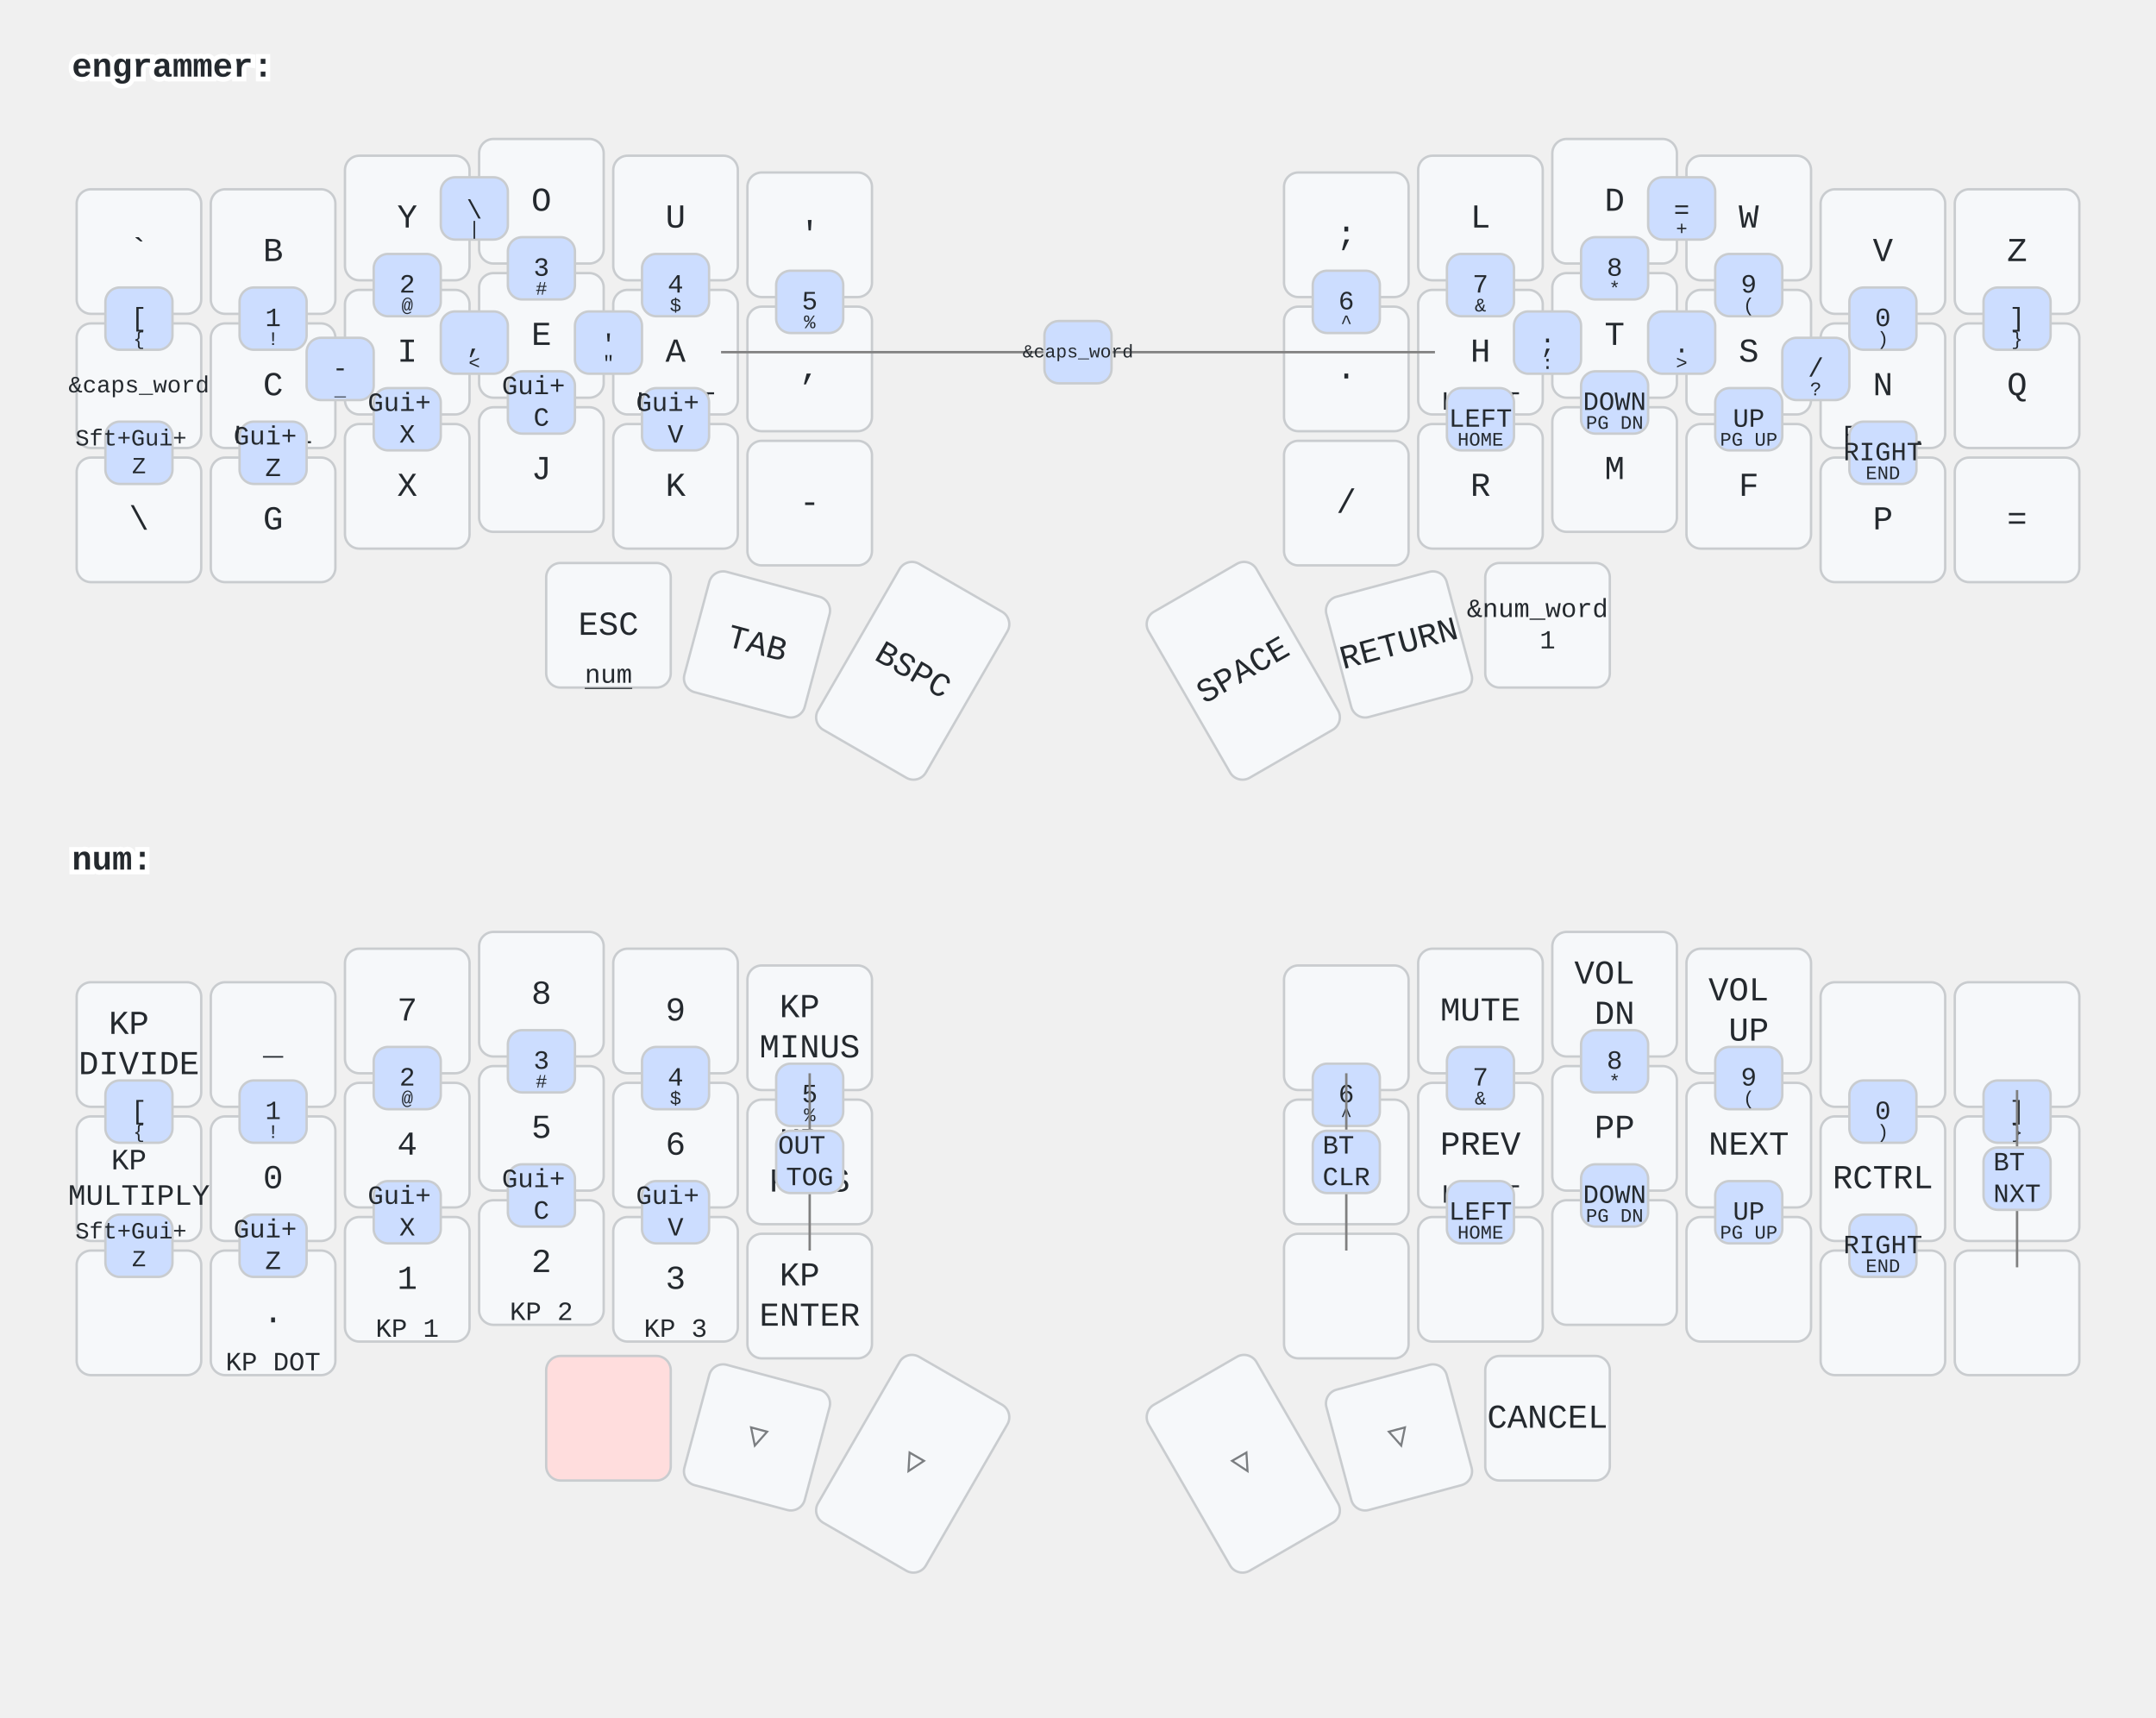
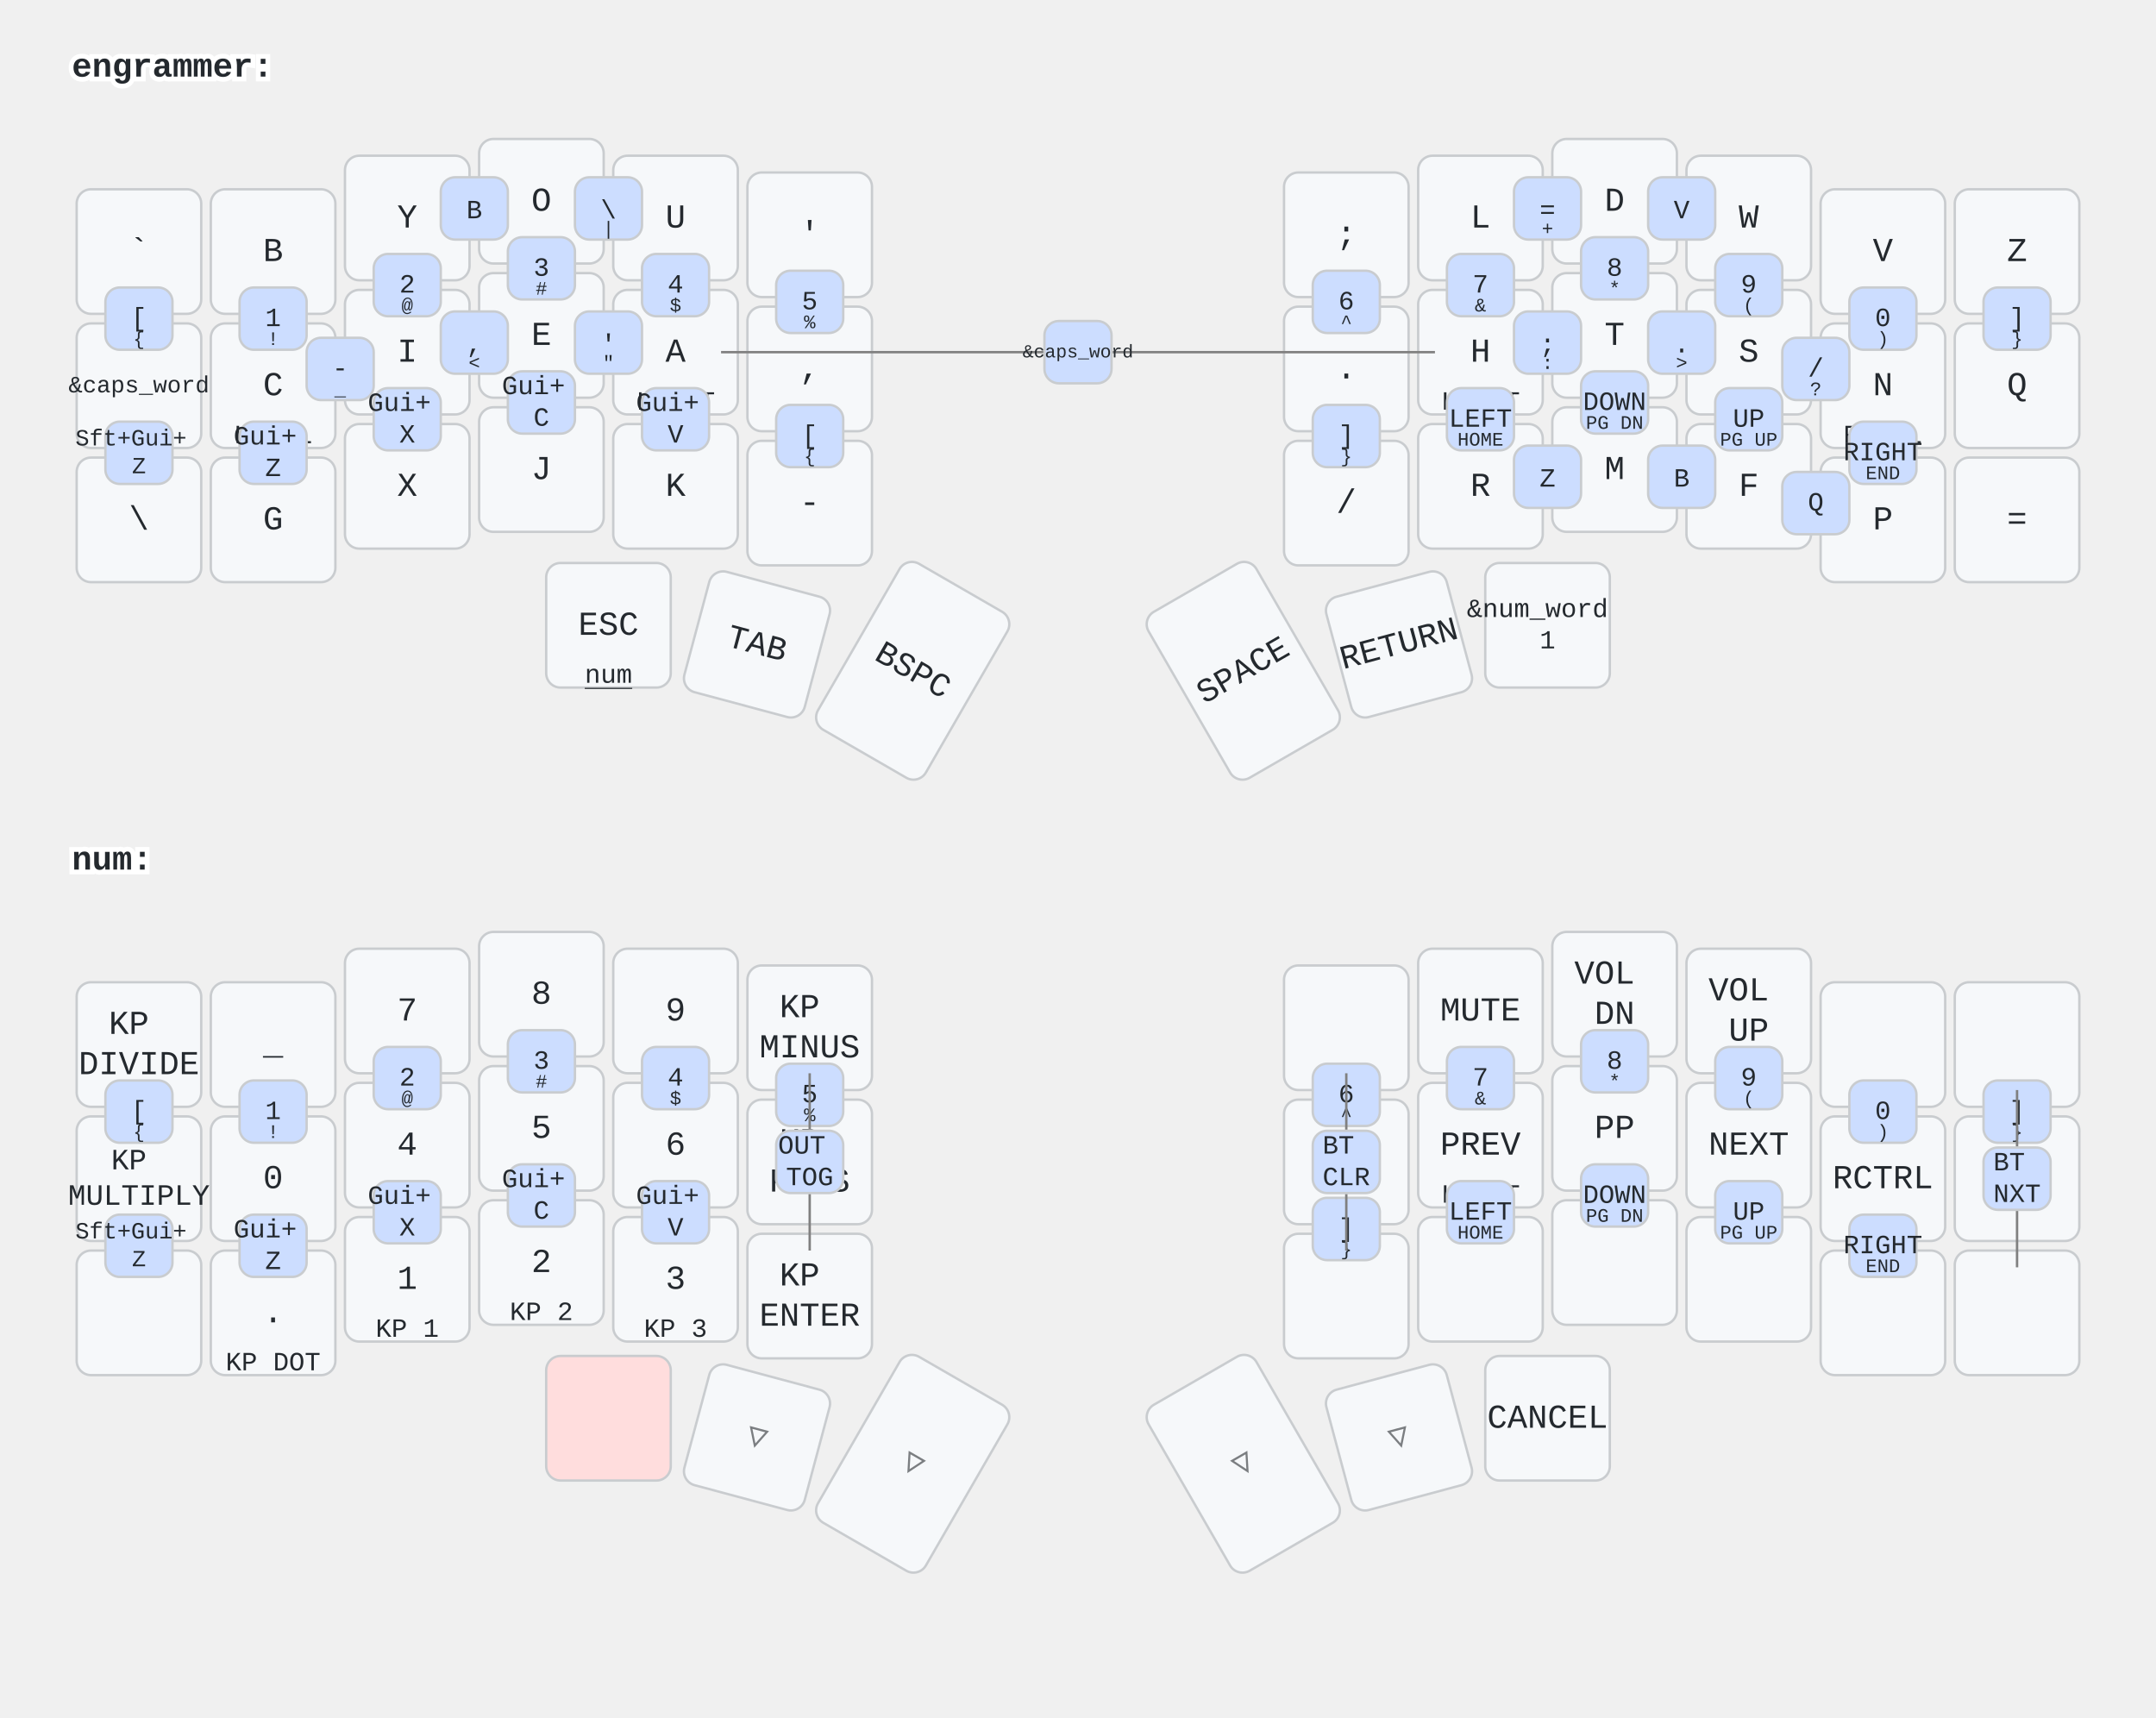
<svg xmlns="http://www.w3.org/2000/svg" width="900" height="717" viewBox="0 0 900 717" class="keymap">
  <style>/* inherit to force styles through use tags */
svg path {
    fill: inherit;
}

/* font and background color specifications */
svg.keymap {
    font-family: SFMono-Regular,Consolas,Liberation Mono,Menlo,monospace;
    font-size: 14px;
    font-kerning: normal;
    text-rendering: optimizeLegibility;
    fill: #24292e;
}

/* default key styling */
rect.key {
    fill: #f6f8fa;
}

rect.key, rect.combo {
    stroke: #c9cccf;
    stroke-width: 1;
}

/* default key side styling, only used is draw_key_sides is set */
rect.side {
    filter: brightness(90%);
}

/* color accent for combo boxes */
rect.combo, rect.combo-separate {
    fill: #cdf;
}

/* color accent for held keys */
rect.held, rect.combo.held {
    fill: #fdd;
}

/* color accent for ghost (optional) keys */
rect.ghost, rect.combo.ghost {
    stroke-dasharray: 4, 4;
    stroke-width: 2;
}

text {
    text-anchor: middle;
    dominant-baseline: middle;
}

/* styling for layer labels */
text.label {
    font-weight: bold;
    text-anchor: start;
    stroke: white;
    stroke-width: 4;
    paint-order: stroke;
}

/* styling for optional footer */
text.footer {
    text-anchor: end;
    dominant-baseline: auto;
    stroke: white;
    stroke-width: 4;
    paint-order: stroke;
}

/* styling for combo tap, and key hold/shifted label text */
text.combo, text.hold, text.shifted {
    font-size: 11px;
}

text.hold {
    text-anchor: middle;
    dominant-baseline: auto;
}

text.shifted {
    text-anchor: middle;
    dominant-baseline: hanging;
}

text.layer-activator {
    text-decoration: underline;
}

/* styling for hold/shifted label text in combo box */
text.combo.hold, text.combo.shifted {
    font-size: 8px;
}

/* lighter symbol for transparent keys */
text.trans {
    fill: #7b7e81;
}

/* styling for combo dendrons */
path.combo {
    stroke-width: 1;
    stroke: gray;
    fill: none;
}

/* Start Tabler Icons Cleanup */
/* cannot use height/width with glyphs */
.icon-tabler &gt; path {
    fill: inherit;
    stroke: inherit;
    stroke-width: 2;
}
/* hide tabler's default box */
.icon-tabler &gt; path[stroke="none"][fill="none"] {
    visibility: hidden;
}
/* End Tabler Icons Cleanup */
</style>
  <g transform="translate(30, 0)" class="layer-engrammer">
    <text x="0" y="28" class="label" id="engrammer">engrammer:</text>
    <g transform="translate(0, 56)">
      <g transform="translate(28, 49)" class="key keypos-0">
        <rect rx="6" ry="6" x="-26" y="-26" width="52" height="52" class="key" />
        <text x="0" y="0" class="key tap">`</text>
        <text x="0" y="24" class="key hold">F11</text>
      </g>
      <g transform="translate(84, 49)" class="key keypos-1">
        <rect rx="6" ry="6" x="-26" y="-26" width="52" height="52" class="key" />
        <text x="0" y="0" class="key tap">B</text>
        <text x="0" y="24" class="key hold">F1</text>
      </g>
      <g transform="translate(140, 35)" class="key keypos-2">
        <rect rx="6" ry="6" x="-26" y="-26" width="52" height="52" class="key" />
        <text x="0" y="0" class="key tap">Y</text>
        <text x="0" y="24" class="key hold">F2</text>
      </g>
      <g transform="translate(196, 28)" class="key keypos-3">
        <rect rx="6" ry="6" x="-26" y="-26" width="52" height="52" class="key" />
        <text x="0" y="0" class="key tap">O</text>
        <text x="0" y="24" class="key hold">F3</text>
      </g>
      <g transform="translate(252, 35)" class="key keypos-4">
        <rect rx="6" ry="6" x="-26" y="-26" width="52" height="52" class="key" />
        <text x="0" y="0" class="key tap">U</text>
        <text x="0" y="24" class="key hold">F4</text>
      </g>
      <g transform="translate(308, 42)" class="key keypos-5">
        <rect rx="6" ry="6" x="-26" y="-26" width="52" height="52" class="key" />
        <text x="0" y="0" class="key tap">'</text>
        <text x="0" y="24" class="key hold">F5</text>
      </g>
      <g transform="translate(532, 42)" class="key keypos-6">
        <rect rx="6" ry="6" x="-26" y="-26" width="52" height="52" class="key" />
        <text x="0" y="0" class="key tap">;</text>
        <text x="0" y="24" class="key hold">F6</text>
      </g>
      <g transform="translate(588, 35)" class="key keypos-7">
        <rect rx="6" ry="6" x="-26" y="-26" width="52" height="52" class="key" />
        <text x="0" y="0" class="key tap">L</text>
        <text x="0" y="24" class="key hold">F7</text>
      </g>
      <g transform="translate(644, 28)" class="key keypos-8">
        <rect rx="6" ry="6" x="-26" y="-26" width="52" height="52" class="key" />
        <text x="0" y="0" class="key tap">D</text>
        <text x="0" y="24" class="key hold">F8</text>
      </g>
      <g transform="translate(700, 35)" class="key keypos-9">
        <rect rx="6" ry="6" x="-26" y="-26" width="52" height="52" class="key" />
        <text x="0" y="0" class="key tap">W</text>
        <text x="0" y="24" class="key hold">F9</text>
      </g>
      <g transform="translate(756, 49)" class="key keypos-10">
        <rect rx="6" ry="6" x="-26" y="-26" width="52" height="52" class="key" />
        <text x="0" y="0" class="key tap">V</text>
        <text x="0" y="24" class="key hold">F10</text>
      </g>
      <g transform="translate(812, 49)" class="key keypos-11">
        <rect rx="6" ry="6" x="-26" y="-26" width="52" height="52" class="key" />
        <text x="0" y="0" class="key tap">Z</text>
        <text x="0" y="24" class="key hold">F12</text>
      </g>
      <g transform="translate(28, 105)" class="key keypos-12">
        <rect rx="6" ry="6" x="-26" y="-26" width="52" height="52" class="key" />
        <text x="0" y="0" class="key tap">
          <tspan style="font-size: 70%">&amp;caps_word</tspan>
        </text>
      </g>
      <g transform="translate(84, 105)" class="key keypos-13">
        <rect rx="6" ry="6" x="-26" y="-26" width="52" height="52" class="key" />
        <text x="0" y="0" class="key tap">C</text>
        <text x="0" y="24" class="key hold">LCTRL</text>
      </g>
      <g transform="translate(140, 91)" class="key keypos-14">
        <rect rx="6" ry="6" x="-26" y="-26" width="52" height="52" class="key" />
        <text x="0" y="0" class="key tap">I</text>
        <text x="0" y="24" class="key hold">LALT</text>
      </g>
      <g transform="translate(196, 84)" class="key keypos-15">
        <rect rx="6" ry="6" x="-26" y="-26" width="52" height="52" class="key" />
        <text x="0" y="0" class="key tap">E</text>
        <text x="0" y="24" class="key hold">LGUI</text>
      </g>
      <g transform="translate(252, 91)" class="key keypos-16">
        <rect rx="6" ry="6" x="-26" y="-26" width="52" height="52" class="key" />
        <text x="0" y="0" class="key tap">A</text>
        <text x="0" y="24" class="key hold">LSHFT</text>
      </g>
      <g transform="translate(308, 98)" class="key keypos-17">
        <rect rx="6" ry="6" x="-26" y="-26" width="52" height="52" class="key" />
        <text x="0" y="0" class="key tap">,</text>
      </g>
      <g transform="translate(532, 98)" class="key keypos-18">
        <rect rx="6" ry="6" x="-26" y="-26" width="52" height="52" class="key" />
        <text x="0" y="0" class="key tap">.</text>
      </g>
      <g transform="translate(588, 91)" class="key keypos-19">
        <rect rx="6" ry="6" x="-26" y="-26" width="52" height="52" class="key" />
        <text x="0" y="0" class="key tap">H</text>
        <text x="0" y="24" class="key hold">LSHFT</text>
      </g>
      <g transform="translate(644, 84)" class="key keypos-20">
        <rect rx="6" ry="6" x="-26" y="-26" width="52" height="52" class="key" />
        <text x="0" y="0" class="key tap">T</text>
        <text x="0" y="24" class="key hold">RGUI</text>
      </g>
      <g transform="translate(700, 91)" class="key keypos-21">
        <rect rx="6" ry="6" x="-26" y="-26" width="52" height="52" class="key" />
        <text x="0" y="0" class="key tap">S</text>
        <text x="0" y="24" class="key hold">RALT</text>
      </g>
      <g transform="translate(756, 105)" class="key keypos-22">
        <rect rx="6" ry="6" x="-26" y="-26" width="52" height="52" class="key" />
        <text x="0" y="0" class="key tap">N</text>
        <text x="0" y="24" class="key hold">RCTRL</text>
      </g>
      <g transform="translate(812, 105)" class="key keypos-23">
        <rect rx="6" ry="6" x="-26" y="-26" width="52" height="52" class="key" />
        <text x="0" y="0" class="key tap">Q</text>
      </g>
      <g transform="translate(28, 161)" class="key keypos-24">
        <rect rx="6" ry="6" x="-26" y="-26" width="52" height="52" class="key" />
        <text x="0" y="0" class="key tap">\</text>
      </g>
      <g transform="translate(84, 161)" class="key keypos-25">
        <rect rx="6" ry="6" x="-26" y="-26" width="52" height="52" class="key" />
        <text x="0" y="0" class="key tap">G</text>
      </g>
      <g transform="translate(140, 147)" class="key keypos-26">
        <rect rx="6" ry="6" x="-26" y="-26" width="52" height="52" class="key" />
        <text x="0" y="0" class="key tap">X</text>
      </g>
      <g transform="translate(196, 140)" class="key keypos-27">
        <rect rx="6" ry="6" x="-26" y="-26" width="52" height="52" class="key" />
        <text x="0" y="0" class="key tap">J</text>
      </g>
      <g transform="translate(252, 147)" class="key keypos-28">
        <rect rx="6" ry="6" x="-26" y="-26" width="52" height="52" class="key" />
        <text x="0" y="0" class="key tap">K</text>
      </g>
      <g transform="translate(308, 154)" class="key keypos-29">
        <rect rx="6" ry="6" x="-26" y="-26" width="52" height="52" class="key" />
        <text x="0" y="0" class="key tap">-</text>
      </g>
      <g transform="translate(532, 154)" class="key keypos-30">
        <rect rx="6" ry="6" x="-26" y="-26" width="52" height="52" class="key" />
        <text x="0" y="0" class="key tap">/</text>
      </g>
      <g transform="translate(588, 147)" class="key keypos-31">
        <rect rx="6" ry="6" x="-26" y="-26" width="52" height="52" class="key" />
        <text x="0" y="0" class="key tap">R</text>
      </g>
      <g transform="translate(644, 140)" class="key keypos-32">
        <rect rx="6" ry="6" x="-26" y="-26" width="52" height="52" class="key" />
        <text x="0" y="0" class="key tap">M</text>
      </g>
      <g transform="translate(700, 147)" class="key keypos-33">
        <rect rx="6" ry="6" x="-26" y="-26" width="52" height="52" class="key" />
        <text x="0" y="0" class="key tap">F</text>
      </g>
      <g transform="translate(756, 161)" class="key keypos-34">
        <rect rx="6" ry="6" x="-26" y="-26" width="52" height="52" class="key" />
        <text x="0" y="0" class="key tap">P</text>
      </g>
      <g transform="translate(812, 161)" class="key keypos-35">
        <rect rx="6" ry="6" x="-26" y="-26" width="52" height="52" class="key" />
        <text x="0" y="0" class="key tap">=</text>
      </g>
      <g transform="translate(224, 205)" class="key keypos-36">
        <rect rx="6" ry="6" x="-26" y="-26" width="52" height="52" class="key" />
        <text x="0" y="0" class="key tap">ESC</text>
        <a href="#num">
          <text x="0" y="24" class="key hold layer-activator">num</text>
        </a>
      </g>
      <g transform="translate(286, 213) rotate(15.0)" class="key keypos-37">
        <rect rx="6" ry="6" x="-26" y="-26" width="52" height="52" class="key" />
        <text x="0" y="0" class="key tap">TAB</text>
      </g>
      <g transform="translate(351, 224) rotate(30.0)" class="key keypos-38">
        <rect rx="6" ry="6" x="-26" y="-40" width="52" height="80" class="key" />
        <text x="0" y="0" class="key tap">BSPC</text>
      </g>
      <g transform="translate(489, 224) rotate(-30.0)" class="key keypos-39">
        <rect rx="6" ry="6" x="-26" y="-40" width="52" height="80" class="key" />
        <text x="0" y="0" class="key tap">SPACE</text>
      </g>
      <g transform="translate(554, 213) rotate(-15.0)" class="key keypos-40">
        <rect rx="6" ry="6" x="-26" y="-26" width="52" height="52" class="key" />
        <text x="0" y="0" class="key tap">RETURN</text>
      </g>
      <g transform="translate(616, 205)" class="key keypos-41">
        <rect rx="6" ry="6" x="-26" y="-26" width="52" height="52" class="key" />
        <text x="0" y="0" class="key tap">
          <tspan x="0" dy="-0.6em" style="font-size: 78%">&amp;num_word</tspan>
          <tspan x="0" dy="1.2em" style="font-size: 78%">1</tspan>
        </text>
      </g>
      <g class="combo combopos-0">
-         <rect rx="6" ry="6" x="98" y="85" width="28" height="26" class="combo" />
-         <text x="112" y="98" class="combo tap">-</text>
-         <text x="112" y="109" class="combo hold">_</text>
-       </g>
-       <g class="combo combopos-1">
-         <rect rx="6" ry="6" x="154" y="74" width="28" height="26" class="combo" />
-         <text x="168" y="88" class="combo tap">,</text>
-         <text x="168" y="98" class="combo hold">&lt;</text>
-       </g>
-       <g class="combo combopos-2">
-         <rect rx="6" ry="6" x="210" y="74" width="28" height="26" class="combo" />
-         <text x="224" y="88" class="combo tap">'</text>
-         <text x="224" y="98" class="combo hold">"</text>
-       </g>
-       <g class="combo combopos-3">
-         <rect rx="6" ry="6" x="602" y="74" width="28" height="26" class="combo" />
-         <text x="616" y="88" class="combo tap">;</text>
-         <text x="616" y="98" class="combo hold">:</text>
-       </g>
-       <g class="combo combopos-4">
-         <rect rx="6" ry="6" x="658" y="74" width="28" height="26" class="combo" />
-         <text x="672" y="88" class="combo tap">.</text>
-         <text x="672" y="98" class="combo hold">&gt;</text>
-       </g>
-       <g class="combo combopos-5">
-         <rect rx="6" ry="6" x="714" y="85" width="28" height="26" class="combo" />
-         <text x="728" y="98" class="combo tap">/</text>
-         <text x="728" y="109" class="combo hold">?</text>
-       </g>
-       <g class="combo combopos-6">
        <path d="M420,91 l-149,0" class="combo" />
        <path d="M420,91 l149,0" class="combo" />
        <rect rx="6" ry="6" x="406" y="78" width="28" height="26" class="combo" />
        <text x="420" y="91" class="combo tap">
          <tspan style="font-size: 70%">&amp;caps_word</tspan>
        </text>
      </g>
+       <g class="combo combopos-1">
+         <rect rx="6" ry="6" x="98" y="85" width="28" height="26" class="combo" />
+         <text x="112" y="98" class="combo tap">-</text>
+         <text x="112" y="109" class="combo hold">_</text>
+       </g>
+       <g class="combo combopos-2">
+         <rect rx="6" ry="6" x="154" y="74" width="28" height="26" class="combo" />
+         <text x="168" y="88" class="combo tap">,</text>
+         <text x="168" y="98" class="combo hold">&lt;</text>
+       </g>
+       <g class="combo combopos-3">
+         <rect rx="6" ry="6" x="210" y="74" width="28" height="26" class="combo" />
+         <text x="224" y="88" class="combo tap">'</text>
+         <text x="224" y="98" class="combo hold">"</text>
+       </g>
+       <g class="combo combopos-4">
+         <rect rx="6" ry="6" x="602" y="74" width="28" height="26" class="combo" />
+         <text x="616" y="88" class="combo tap">;</text>
+         <text x="616" y="98" class="combo hold">:</text>
+       </g>
+       <g class="combo combopos-5">
+         <rect rx="6" ry="6" x="658" y="74" width="28" height="26" class="combo" />
+         <text x="672" y="88" class="combo tap">.</text>
+         <text x="672" y="98" class="combo hold">&gt;</text>
+       </g>
+       <g class="combo combopos-6">
+         <rect rx="6" ry="6" x="714" y="85" width="28" height="26" class="combo" />
+         <text x="728" y="98" class="combo tap">/</text>
+         <text x="728" y="109" class="combo hold">?</text>
+       </g>
      <g class="combo combopos-7">
+         <rect rx="6" ry="6" x="602" y="18" width="28" height="26" class="combo" />
+         <text x="616" y="32" class="combo tap">=</text>
+         <text x="616" y="42" class="combo hold">+</text>
+       </g>
+       <g class="combo combopos-8">
+         <rect rx="6" ry="6" x="210" y="18" width="28" height="26" class="combo" />
+         <text x="224" y="32" class="combo tap">\</text>
+         <text x="224" y="42" class="combo hold">|</text>
+       </g>
+       <g class="combo combopos-9">
+         <rect rx="6" ry="6" x="154" y="18" width="28" height="26" class="combo" />
+         <text x="168" y="32" class="combo tap">B</text>
+       </g>
+       <g class="combo combopos-10">
+         <rect rx="6" ry="6" x="658" y="130" width="28" height="26" class="combo" />
+         <text x="672" y="144" class="combo tap">B</text>
+       </g>
+       <g class="combo combopos-11">
        <rect rx="6" ry="6" x="658" y="18" width="28" height="26" class="combo" />
-         <text x="672" y="32" class="combo tap">=</text>
-         <text x="672" y="42" class="combo hold">+</text>
-       </g>
-       <g class="combo combopos-8">
-         <rect rx="6" ry="6" x="154" y="18" width="28" height="26" class="combo" />
-         <text x="168" y="32" class="combo tap">\</text>
-         <text x="168" y="42" class="combo hold">|</text>
-       </g>
-       <g class="combo combopos-9">
+         <text x="672" y="32" class="combo tap">V</text>
+       </g>
+       <g class="combo combopos-12">
+         <rect rx="6" ry="6" x="602" y="130" width="28" height="26" class="combo" />
+         <text x="616" y="144" class="combo tap">Z</text>
+       </g>
+       <g class="combo combopos-13">
+         <rect rx="6" ry="6" x="714" y="141" width="28" height="26" class="combo" />
+         <text x="728" y="154" class="combo tap">Q</text>
+       </g>
+       <g class="combo combopos-14">
+         <rect rx="6" ry="6" x="294" y="113" width="28" height="26" class="combo" />
+         <text x="308" y="126" class="combo tap">[</text>
+         <text x="308" y="137" class="combo hold">{</text>
+       </g>
+       <g class="combo combopos-15">
+         <rect rx="6" ry="6" x="518" y="113" width="28" height="26" class="combo" />
+         <text x="532" y="126" class="combo tap">]</text>
+         <text x="532" y="137" class="combo hold">}</text>
+       </g>
+       <g class="combo combopos-16">
        <rect rx="6" ry="6" x="14" y="64" width="28" height="26" class="combo" />
        <text x="28" y="77" class="combo tap">[</text>
        <text x="28" y="88" class="combo hold">{</text>
      </g>
-       <g class="combo combopos-10">
+       <g class="combo combopos-17">
        <rect rx="6" ry="6" x="798" y="64" width="28" height="26" class="combo" />
        <text x="812" y="77" class="combo tap">]</text>
        <text x="812" y="88" class="combo hold">}</text>
      </g>
-       <g class="combo combopos-11">
+       <g class="combo combopos-18">
        <rect rx="6" ry="6" x="70" y="64" width="28" height="26" class="combo" />
        <text x="84" y="77" class="combo tap">1</text>
        <text x="84" y="88" class="combo hold">!</text>
      </g>
-       <g class="combo combopos-12">
+       <g class="combo combopos-19">
        <rect rx="6" ry="6" x="126" y="50" width="28" height="26" class="combo" />
        <text x="140" y="63" class="combo tap">2</text>
        <text x="140" y="74" class="combo hold">@</text>
      </g>
-       <g class="combo combopos-13">
+       <g class="combo combopos-20">
        <rect rx="6" ry="6" x="182" y="43" width="28" height="26" class="combo" />
        <text x="196" y="56" class="combo tap">3</text>
        <text x="196" y="67" class="combo hold">#</text>
      </g>
-       <g class="combo combopos-14">
+       <g class="combo combopos-21">
        <rect rx="6" ry="6" x="238" y="50" width="28" height="26" class="combo" />
        <text x="252" y="63" class="combo tap">4</text>
        <text x="252" y="74" class="combo hold">$</text>
      </g>
-       <g class="combo combopos-15">
+       <g class="combo combopos-22">
        <rect rx="6" ry="6" x="294" y="57" width="28" height="26" class="combo" />
        <text x="308" y="70" class="combo tap">5</text>
        <text x="308" y="81" class="combo hold">%</text>
      </g>
-       <g class="combo combopos-16">
+       <g class="combo combopos-23">
        <rect rx="6" ry="6" x="518" y="57" width="28" height="26" class="combo" />
        <text x="532" y="70" class="combo tap">6</text>
        <text x="532" y="81" class="combo hold">^</text>
      </g>
-       <g class="combo combopos-17">
+       <g class="combo combopos-24">
        <rect rx="6" ry="6" x="574" y="50" width="28" height="26" class="combo" />
        <text x="588" y="63" class="combo tap">7</text>
        <text x="588" y="74" class="combo hold">&amp;</text>
      </g>
-       <g class="combo combopos-18">
+       <g class="combo combopos-25">
        <rect rx="6" ry="6" x="630" y="43" width="28" height="26" class="combo" />
        <text x="644" y="56" class="combo tap">8</text>
        <text x="644" y="67" class="combo hold">*</text>
      </g>
-       <g class="combo combopos-19">
+       <g class="combo combopos-26">
        <rect rx="6" ry="6" x="686" y="50" width="28" height="26" class="combo" />
        <text x="700" y="63" class="combo tap">9</text>
        <text x="700" y="74" class="combo hold">(</text>
      </g>
-       <g class="combo combopos-20">
+       <g class="combo combopos-27">
        <rect rx="6" ry="6" x="742" y="64" width="28" height="26" class="combo" />
        <text x="756" y="77" class="combo tap">0</text>
        <text x="756" y="88" class="combo hold">)</text>
      </g>
-       <g class="combo combopos-21">
+       <g class="combo combopos-28">
        <rect rx="6" ry="6" x="14" y="120" width="28" height="26" class="combo" />
        <text x="28" y="133" class="combo tap">
          <tspan x="28" dy="-0.6em" style="font-size: 88%">Sft+Gui+</tspan>
          <tspan x="28" dy="1.2em" style="font-size: 88%">Z</tspan>
        </text>
      </g>
-       <g class="combo combopos-22">
+       <g class="combo combopos-29">
        <rect rx="6" ry="6" x="70" y="120" width="28" height="26" class="combo" />
        <text x="84" y="133" class="combo tap">
          <tspan x="84" dy="-0.6em">Gui+</tspan>
          <tspan x="84" dy="1.2em">Z</tspan>
        </text>
      </g>
-       <g class="combo combopos-23">
+       <g class="combo combopos-30">
        <rect rx="6" ry="6" x="126" y="106" width="28" height="26" class="combo" />
        <text x="140" y="119" class="combo tap">
          <tspan x="140" dy="-0.6em">Gui+</tspan>
          <tspan x="140" dy="1.2em">X</tspan>
        </text>
      </g>
-       <g class="combo combopos-24">
+       <g class="combo combopos-31">
        <rect rx="6" ry="6" x="182" y="99" width="28" height="26" class="combo" />
        <text x="196" y="112" class="combo tap">
          <tspan x="196" dy="-0.6em">Gui+</tspan>
          <tspan x="196" dy="1.2em">C</tspan>
        </text>
      </g>
-       <g class="combo combopos-25">
+       <g class="combo combopos-32">
        <rect rx="6" ry="6" x="238" y="106" width="28" height="26" class="combo" />
        <text x="252" y="119" class="combo tap">
          <tspan x="252" dy="-0.6em">Gui+</tspan>
          <tspan x="252" dy="1.2em">V</tspan>
        </text>
      </g>
-       <g class="combo combopos-26">
+       <g class="combo combopos-33">
        <rect rx="6" ry="6" x="574" y="106" width="28" height="26" class="combo" />
        <text x="588" y="119" class="combo tap">LEFT</text>
        <text x="588" y="130" class="combo hold">HOME</text>
      </g>
-       <g class="combo combopos-27">
+       <g class="combo combopos-34">
        <rect rx="6" ry="6" x="630" y="99" width="28" height="26" class="combo" />
        <text x="644" y="112" class="combo tap">DOWN</text>
        <text x="644" y="123" class="combo hold">PG DN</text>
      </g>
-       <g class="combo combopos-28">
+       <g class="combo combopos-35">
        <rect rx="6" ry="6" x="686" y="106" width="28" height="26" class="combo" />
        <text x="700" y="119" class="combo tap">UP</text>
        <text x="700" y="130" class="combo hold">PG UP</text>
      </g>
-       <g class="combo combopos-29">
+       <g class="combo combopos-36">
        <rect rx="6" ry="6" x="742" y="120" width="28" height="26" class="combo" />
        <text x="756" y="133" class="combo tap">RIGHT</text>
        <text x="756" y="144" class="combo hold">END</text>
      </g>
    </g>
  </g>
  <g transform="translate(30, 331)" class="layer-num">
    <text x="0" y="28" class="label" id="num">num:</text>
    <g transform="translate(0, 56)">
      <g transform="translate(28, 49)" class="key keypos-0">
        <rect rx="6" ry="6" x="-26" y="-26" width="52" height="52" class="key" />
        <text x="0" y="0" class="key tap">
          <tspan x="0" dy="-0.6em">KP</tspan>
          <tspan x="0" dy="1.2em">DIVIDE</tspan>
        </text>
      </g>
      <g transform="translate(84, 49)" class="key keypos-1">
        <rect rx="6" ry="6" x="-26" y="-26" width="52" height="52" class="key" />
        <text x="0" y="0" class="key tap">_</text>
      </g>
      <g transform="translate(140, 35)" class="key keypos-2">
        <rect rx="6" ry="6" x="-26" y="-26" width="52" height="52" class="key" />
        <text x="0" y="0" class="key tap">7</text>
        <text x="0" y="24" class="key hold">KP 7</text>
      </g>
      <g transform="translate(196, 28)" class="key keypos-3">
        <rect rx="6" ry="6" x="-26" y="-26" width="52" height="52" class="key" />
        <text x="0" y="0" class="key tap">8</text>
        <text x="0" y="24" class="key hold">KP 8</text>
      </g>
      <g transform="translate(252, 35)" class="key keypos-4">
        <rect rx="6" ry="6" x="-26" y="-26" width="52" height="52" class="key" />
        <text x="0" y="0" class="key tap">9</text>
        <text x="0" y="24" class="key hold">KP 9</text>
      </g>
      <g transform="translate(308, 42)" class="key keypos-5">
        <rect rx="6" ry="6" x="-26" y="-26" width="52" height="52" class="key" />
        <text x="0" y="0" class="key tap">
          <tspan x="0" dy="-0.6em">KP</tspan>
          <tspan x="0" dy="1.2em">MINUS</tspan>
        </text>
      </g>
      <g transform="translate(532, 42)" class="key keypos-6">
        <rect rx="6" ry="6" x="-26" y="-26" width="52" height="52" class="key" />
      </g>
      <g transform="translate(588, 35)" class="key keypos-7">
        <rect rx="6" ry="6" x="-26" y="-26" width="52" height="52" class="key" />
        <text x="0" y="0" class="key tap">MUTE</text>
      </g>
      <g transform="translate(644, 28)" class="key keypos-8">
        <rect rx="6" ry="6" x="-26" y="-26" width="52" height="52" class="key" />
        <text x="0" y="0" class="key tap">
          <tspan x="0" dy="-0.6em">VOL</tspan>
          <tspan x="0" dy="1.2em">DN</tspan>
        </text>
      </g>
      <g transform="translate(700, 35)" class="key keypos-9">
        <rect rx="6" ry="6" x="-26" y="-26" width="52" height="52" class="key" />
        <text x="0" y="0" class="key tap">
          <tspan x="0" dy="-0.6em">VOL</tspan>
          <tspan x="0" dy="1.2em">UP</tspan>
        </text>
      </g>
      <g transform="translate(756, 49)" class="key keypos-10">
        <rect rx="6" ry="6" x="-26" y="-26" width="52" height="52" class="key" />
      </g>
      <g transform="translate(812, 49)" class="key keypos-11">
        <rect rx="6" ry="6" x="-26" y="-26" width="52" height="52" class="key" />
      </g>
      <g transform="translate(28, 105)" class="key keypos-12">
        <rect rx="6" ry="6" x="-26" y="-26" width="52" height="52" class="key" />
        <text x="0" y="0" class="key tap">
          <tspan x="0" dy="-0.6em" style="font-size: 88%">KP</tspan>
          <tspan x="0" dy="1.2em" style="font-size: 88%">MULTIPLY</tspan>
        </text>
      </g>
      <g transform="translate(84, 105)" class="key keypos-13">
        <rect rx="6" ry="6" x="-26" y="-26" width="52" height="52" class="key" />
        <text x="0" y="0" class="key tap">0</text>
        <text x="0" y="24" class="key hold">KP 0</text>
      </g>
      <g transform="translate(140, 91)" class="key keypos-14">
        <rect rx="6" ry="6" x="-26" y="-26" width="52" height="52" class="key" />
        <text x="0" y="0" class="key tap">4</text>
        <text x="0" y="24" class="key hold">KP 4</text>
      </g>
      <g transform="translate(196, 84)" class="key keypos-15">
        <rect rx="6" ry="6" x="-26" y="-26" width="52" height="52" class="key" />
        <text x="0" y="0" class="key tap">5</text>
        <text x="0" y="24" class="key hold">KP 5</text>
      </g>
      <g transform="translate(252, 91)" class="key keypos-16">
        <rect rx="6" ry="6" x="-26" y="-26" width="52" height="52" class="key" />
        <text x="0" y="0" class="key tap">6</text>
        <text x="0" y="24" class="key hold">KP 6</text>
      </g>
      <g transform="translate(308, 98)" class="key keypos-17">
        <rect rx="6" ry="6" x="-26" y="-26" width="52" height="52" class="key" />
        <text x="0" y="0" class="key tap">
          <tspan x="0" dy="-0.6em">KP</tspan>
          <tspan x="0" dy="1.2em">PLUS</tspan>
        </text>
      </g>
      <g transform="translate(532, 98)" class="key keypos-18">
        <rect rx="6" ry="6" x="-26" y="-26" width="52" height="52" class="key" />
      </g>
      <g transform="translate(588, 91)" class="key keypos-19">
        <rect rx="6" ry="6" x="-26" y="-26" width="52" height="52" class="key" />
        <text x="0" y="0" class="key tap">PREV</text>
        <text x="0" y="24" class="key hold">LSHFT</text>
      </g>
      <g transform="translate(644, 84)" class="key keypos-20">
        <rect rx="6" ry="6" x="-26" y="-26" width="52" height="52" class="key" />
        <text x="0" y="0" class="key tap">PP</text>
        <text x="0" y="24" class="key hold">RGUI</text>
      </g>
      <g transform="translate(700, 91)" class="key keypos-21">
        <rect rx="6" ry="6" x="-26" y="-26" width="52" height="52" class="key" />
        <text x="0" y="0" class="key tap">NEXT</text>
        <text x="0" y="24" class="key hold">RALT</text>
      </g>
      <g transform="translate(756, 105)" class="key keypos-22">
        <rect rx="6" ry="6" x="-26" y="-26" width="52" height="52" class="key" />
        <text x="0" y="0" class="key tap">RCTRL</text>
      </g>
      <g transform="translate(812, 105)" class="key keypos-23">
        <rect rx="6" ry="6" x="-26" y="-26" width="52" height="52" class="key" />
      </g>
      <g transform="translate(28, 161)" class="key keypos-24">
        <rect rx="6" ry="6" x="-26" y="-26" width="52" height="52" class="key" />
      </g>
      <g transform="translate(84, 161)" class="key keypos-25">
        <rect rx="6" ry="6" x="-26" y="-26" width="52" height="52" class="key" />
        <text x="0" y="0" class="key tap">.</text>
        <text x="0" y="24" class="key hold">KP DOT</text>
      </g>
      <g transform="translate(140, 147)" class="key keypos-26">
        <rect rx="6" ry="6" x="-26" y="-26" width="52" height="52" class="key" />
        <text x="0" y="0" class="key tap">1</text>
        <text x="0" y="24" class="key hold">KP 1</text>
      </g>
      <g transform="translate(196, 140)" class="key keypos-27">
        <rect rx="6" ry="6" x="-26" y="-26" width="52" height="52" class="key" />
        <text x="0" y="0" class="key tap">2</text>
        <text x="0" y="24" class="key hold">KP 2</text>
      </g>
      <g transform="translate(252, 147)" class="key keypos-28">
        <rect rx="6" ry="6" x="-26" y="-26" width="52" height="52" class="key" />
        <text x="0" y="0" class="key tap">3</text>
        <text x="0" y="24" class="key hold">KP 3</text>
      </g>
      <g transform="translate(308, 154)" class="key keypos-29">
        <rect rx="6" ry="6" x="-26" y="-26" width="52" height="52" class="key" />
        <text x="0" y="0" class="key tap">
          <tspan x="0" dy="-0.6em">KP</tspan>
          <tspan x="0" dy="1.2em">ENTER</tspan>
        </text>
      </g>
      <g transform="translate(532, 154)" class="key keypos-30">
        <rect rx="6" ry="6" x="-26" y="-26" width="52" height="52" class="key" />
      </g>
      <g transform="translate(588, 147)" class="key keypos-31">
        <rect rx="6" ry="6" x="-26" y="-26" width="52" height="52" class="key" />
      </g>
      <g transform="translate(644, 140)" class="key keypos-32">
        <rect rx="6" ry="6" x="-26" y="-26" width="52" height="52" class="key" />
      </g>
      <g transform="translate(700, 147)" class="key keypos-33">
        <rect rx="6" ry="6" x="-26" y="-26" width="52" height="52" class="key" />
      </g>
      <g transform="translate(756, 161)" class="key keypos-34">
        <rect rx="6" ry="6" x="-26" y="-26" width="52" height="52" class="key" />
      </g>
      <g transform="translate(812, 161)" class="key keypos-35">
        <rect rx="6" ry="6" x="-26" y="-26" width="52" height="52" class="key" />
      </g>
      <g transform="translate(224, 205)" class="key held keypos-36">
        <rect rx="6" ry="6" x="-26" y="-26" width="52" height="52" class="key held" />
      </g>
      <g transform="translate(286, 213) rotate(15.0)" class="key trans keypos-37">
        <rect rx="6" ry="6" x="-26" y="-26" width="52" height="52" class="key trans" />
        <text x="0" y="0" class="key trans tap">▽</text>
      </g>
      <g transform="translate(351, 224) rotate(30.0)" class="key trans keypos-38">
        <rect rx="6" ry="6" x="-26" y="-40" width="52" height="80" class="key trans" />
        <text x="0" y="0" class="key trans tap">▽</text>
      </g>
      <g transform="translate(489, 224) rotate(-30.0)" class="key trans keypos-39">
        <rect rx="6" ry="6" x="-26" y="-40" width="52" height="80" class="key trans" />
        <text x="0" y="0" class="key trans tap">▽</text>
      </g>
      <g transform="translate(554, 213) rotate(-15.0)" class="key trans keypos-40">
        <rect rx="6" ry="6" x="-26" y="-26" width="52" height="52" class="key trans" />
        <text x="0" y="0" class="key trans tap">▽</text>
      </g>
      <g transform="translate(616, 205)" class="key keypos-41">
        <rect rx="6" ry="6" x="-26" y="-26" width="52" height="52" class="key" />
        <text x="0" y="0" class="key tap">CANCEL</text>
      </g>
      <g class="combo combopos-0">
+         <rect rx="6" ry="6" x="518" y="113" width="28" height="26" class="combo" />
+         <text x="532" y="126" class="combo tap">]</text>
+         <text x="532" y="137" class="combo hold">}</text>
+       </g>
+       <g class="combo combopos-1">
        <rect rx="6" ry="6" x="14" y="64" width="28" height="26" class="combo" />
        <text x="28" y="77" class="combo tap">[</text>
        <text x="28" y="88" class="combo hold">{</text>
      </g>
-       <g class="combo combopos-1">
+       <g class="combo combopos-2">
        <rect rx="6" ry="6" x="798" y="64" width="28" height="26" class="combo" />
        <text x="812" y="77" class="combo tap">]</text>
        <text x="812" y="88" class="combo hold">}</text>
      </g>
-       <g class="combo combopos-2">
+       <g class="combo combopos-3">
        <rect rx="6" ry="6" x="70" y="64" width="28" height="26" class="combo" />
        <text x="84" y="77" class="combo tap">1</text>
        <text x="84" y="88" class="combo hold">!</text>
      </g>
-       <g class="combo combopos-3">
+       <g class="combo combopos-4">
        <rect rx="6" ry="6" x="126" y="50" width="28" height="26" class="combo" />
        <text x="140" y="63" class="combo tap">2</text>
        <text x="140" y="74" class="combo hold">@</text>
      </g>
-       <g class="combo combopos-4">
+       <g class="combo combopos-5">
        <rect rx="6" ry="6" x="182" y="43" width="28" height="26" class="combo" />
        <text x="196" y="56" class="combo tap">3</text>
        <text x="196" y="67" class="combo hold">#</text>
      </g>
-       <g class="combo combopos-5">
+       <g class="combo combopos-6">
        <rect rx="6" ry="6" x="238" y="50" width="28" height="26" class="combo" />
        <text x="252" y="63" class="combo tap">4</text>
        <text x="252" y="74" class="combo hold">$</text>
      </g>
-       <g class="combo combopos-6">
+       <g class="combo combopos-7">
        <rect rx="6" ry="6" x="294" y="57" width="28" height="26" class="combo" />
        <text x="308" y="70" class="combo tap">5</text>
        <text x="308" y="81" class="combo hold">%</text>
      </g>
-       <g class="combo combopos-7">
+       <g class="combo combopos-8">
        <rect rx="6" ry="6" x="518" y="57" width="28" height="26" class="combo" />
        <text x="532" y="70" class="combo tap">6</text>
        <text x="532" y="81" class="combo hold">^</text>
      </g>
-       <g class="combo combopos-8">
+       <g class="combo combopos-9">
        <rect rx="6" ry="6" x="574" y="50" width="28" height="26" class="combo" />
        <text x="588" y="63" class="combo tap">7</text>
        <text x="588" y="74" class="combo hold">&amp;</text>
      </g>
-       <g class="combo combopos-9">
+       <g class="combo combopos-10">
        <rect rx="6" ry="6" x="630" y="43" width="28" height="26" class="combo" />
        <text x="644" y="56" class="combo tap">8</text>
        <text x="644" y="67" class="combo hold">*</text>
      </g>
-       <g class="combo combopos-10">
+       <g class="combo combopos-11">
        <rect rx="6" ry="6" x="686" y="50" width="28" height="26" class="combo" />
        <text x="700" y="63" class="combo tap">9</text>
        <text x="700" y="74" class="combo hold">(</text>
      </g>
-       <g class="combo combopos-11">
+       <g class="combo combopos-12">
        <rect rx="6" ry="6" x="742" y="64" width="28" height="26" class="combo" />
        <text x="756" y="77" class="combo tap">0</text>
        <text x="756" y="88" class="combo hold">)</text>
      </g>
-       <g class="combo combopos-12">
+       <g class="combo combopos-13">
        <rect rx="6" ry="6" x="14" y="120" width="28" height="26" class="combo" />
        <text x="28" y="133" class="combo tap">
          <tspan x="28" dy="-0.6em" style="font-size: 88%">Sft+Gui+</tspan>
          <tspan x="28" dy="1.2em" style="font-size: 88%">Z</tspan>
        </text>
      </g>
-       <g class="combo combopos-13">
+       <g class="combo combopos-14">
        <rect rx="6" ry="6" x="70" y="120" width="28" height="26" class="combo" />
        <text x="84" y="133" class="combo tap">
          <tspan x="84" dy="-0.6em">Gui+</tspan>
          <tspan x="84" dy="1.2em">Z</tspan>
        </text>
      </g>
-       <g class="combo combopos-14">
+       <g class="combo combopos-15">
        <rect rx="6" ry="6" x="126" y="106" width="28" height="26" class="combo" />
        <text x="140" y="119" class="combo tap">
          <tspan x="140" dy="-0.6em">Gui+</tspan>
          <tspan x="140" dy="1.2em">X</tspan>
        </text>
      </g>
-       <g class="combo combopos-15">
+       <g class="combo combopos-16">
        <rect rx="6" ry="6" x="182" y="99" width="28" height="26" class="combo" />
        <text x="196" y="112" class="combo tap">
          <tspan x="196" dy="-0.6em">Gui+</tspan>
          <tspan x="196" dy="1.2em">C</tspan>
        </text>
      </g>
-       <g class="combo combopos-16">
+       <g class="combo combopos-17">
        <rect rx="6" ry="6" x="238" y="106" width="28" height="26" class="combo" />
        <text x="252" y="119" class="combo tap">
          <tspan x="252" dy="-0.6em">Gui+</tspan>
          <tspan x="252" dy="1.2em">V</tspan>
        </text>
      </g>
-       <g class="combo combopos-17">
+       <g class="combo combopos-18">
        <rect rx="6" ry="6" x="574" y="106" width="28" height="26" class="combo" />
        <text x="588" y="119" class="combo tap">LEFT</text>
        <text x="588" y="130" class="combo hold">HOME</text>
      </g>
-       <g class="combo combopos-18">
+       <g class="combo combopos-19">
        <rect rx="6" ry="6" x="630" y="99" width="28" height="26" class="combo" />
        <text x="644" y="112" class="combo tap">DOWN</text>
        <text x="644" y="123" class="combo hold">PG DN</text>
      </g>
-       <g class="combo combopos-19">
+       <g class="combo combopos-20">
        <rect rx="6" ry="6" x="686" y="106" width="28" height="26" class="combo" />
        <text x="700" y="119" class="combo tap">UP</text>
        <text x="700" y="130" class="combo hold">PG UP</text>
      </g>
-       <g class="combo combopos-20">
+       <g class="combo combopos-21">
        <rect rx="6" ry="6" x="742" y="120" width="28" height="26" class="combo" />
        <text x="756" y="133" class="combo tap">RIGHT</text>
        <text x="756" y="144" class="combo hold">END</text>
      </g>
-       <g class="combo combopos-21">
+       <g class="combo combopos-22">
        <path d="M532,98 l0,-37" class="combo" />
        <path d="M532,98 l0,37" class="combo" />
        <rect rx="6" ry="6" x="518" y="85" width="28" height="26" class="combo" />
        <text x="532" y="98" class="combo tap">
          <tspan x="532" dy="-0.6em">BT</tspan>
          <tspan x="532" dy="1.2em">CLR</tspan>
        </text>
      </g>
-       <g class="combo combopos-22">
+       <g class="combo combopos-23">
        <path d="M812,105 l0,-37" class="combo" />
        <path d="M812,105 l0,37" class="combo" />
        <rect rx="6" ry="6" x="798" y="92" width="28" height="26" class="combo" />
        <text x="812" y="105" class="combo tap">
          <tspan x="812" dy="-0.6em">BT</tspan>
          <tspan x="812" dy="1.2em">NXT</tspan>
        </text>
      </g>
-       <g class="combo combopos-23">
+       <g class="combo combopos-24">
        <path d="M308,98 l0,-37" class="combo" />
        <path d="M308,98 l0,37" class="combo" />
        <rect rx="6" ry="6" x="294" y="85" width="28" height="26" class="combo" />
        <text x="308" y="98" class="combo tap">
          <tspan x="308" dy="-0.6em">OUT</tspan>
          <tspan x="308" dy="1.2em">TOG</tspan>
        </text>
      </g>
    </g>
  </g>
</svg>
